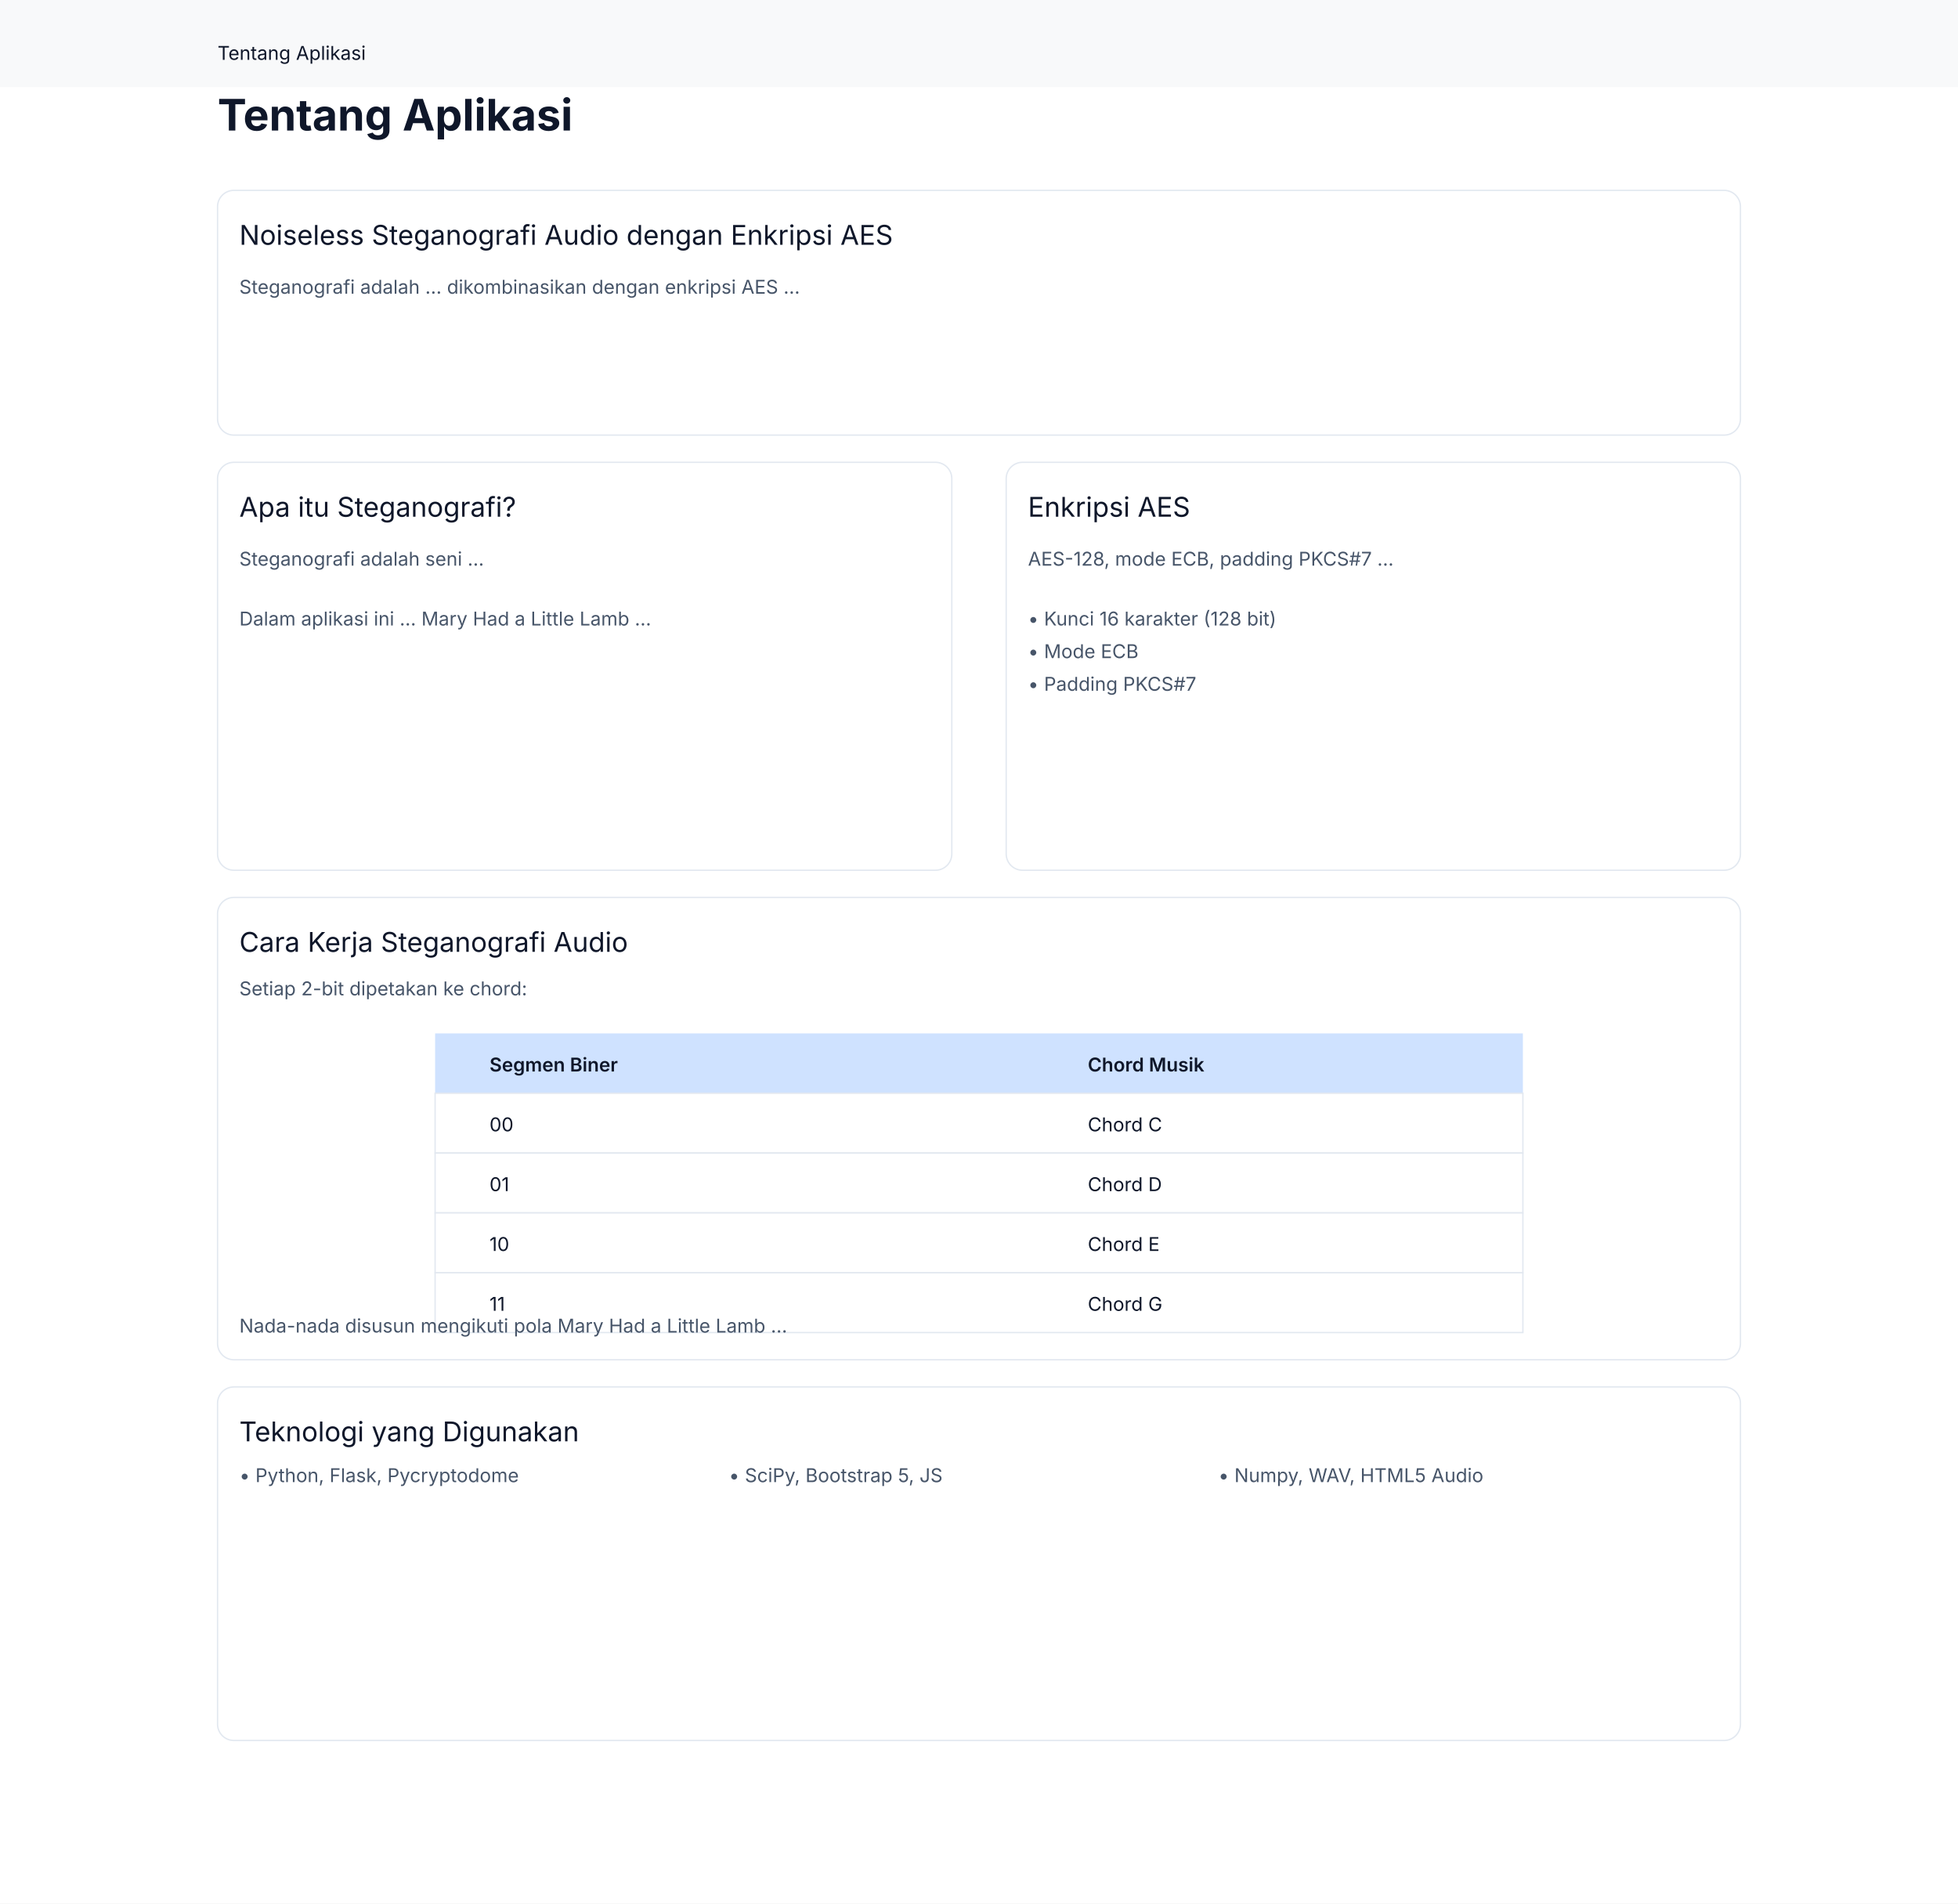
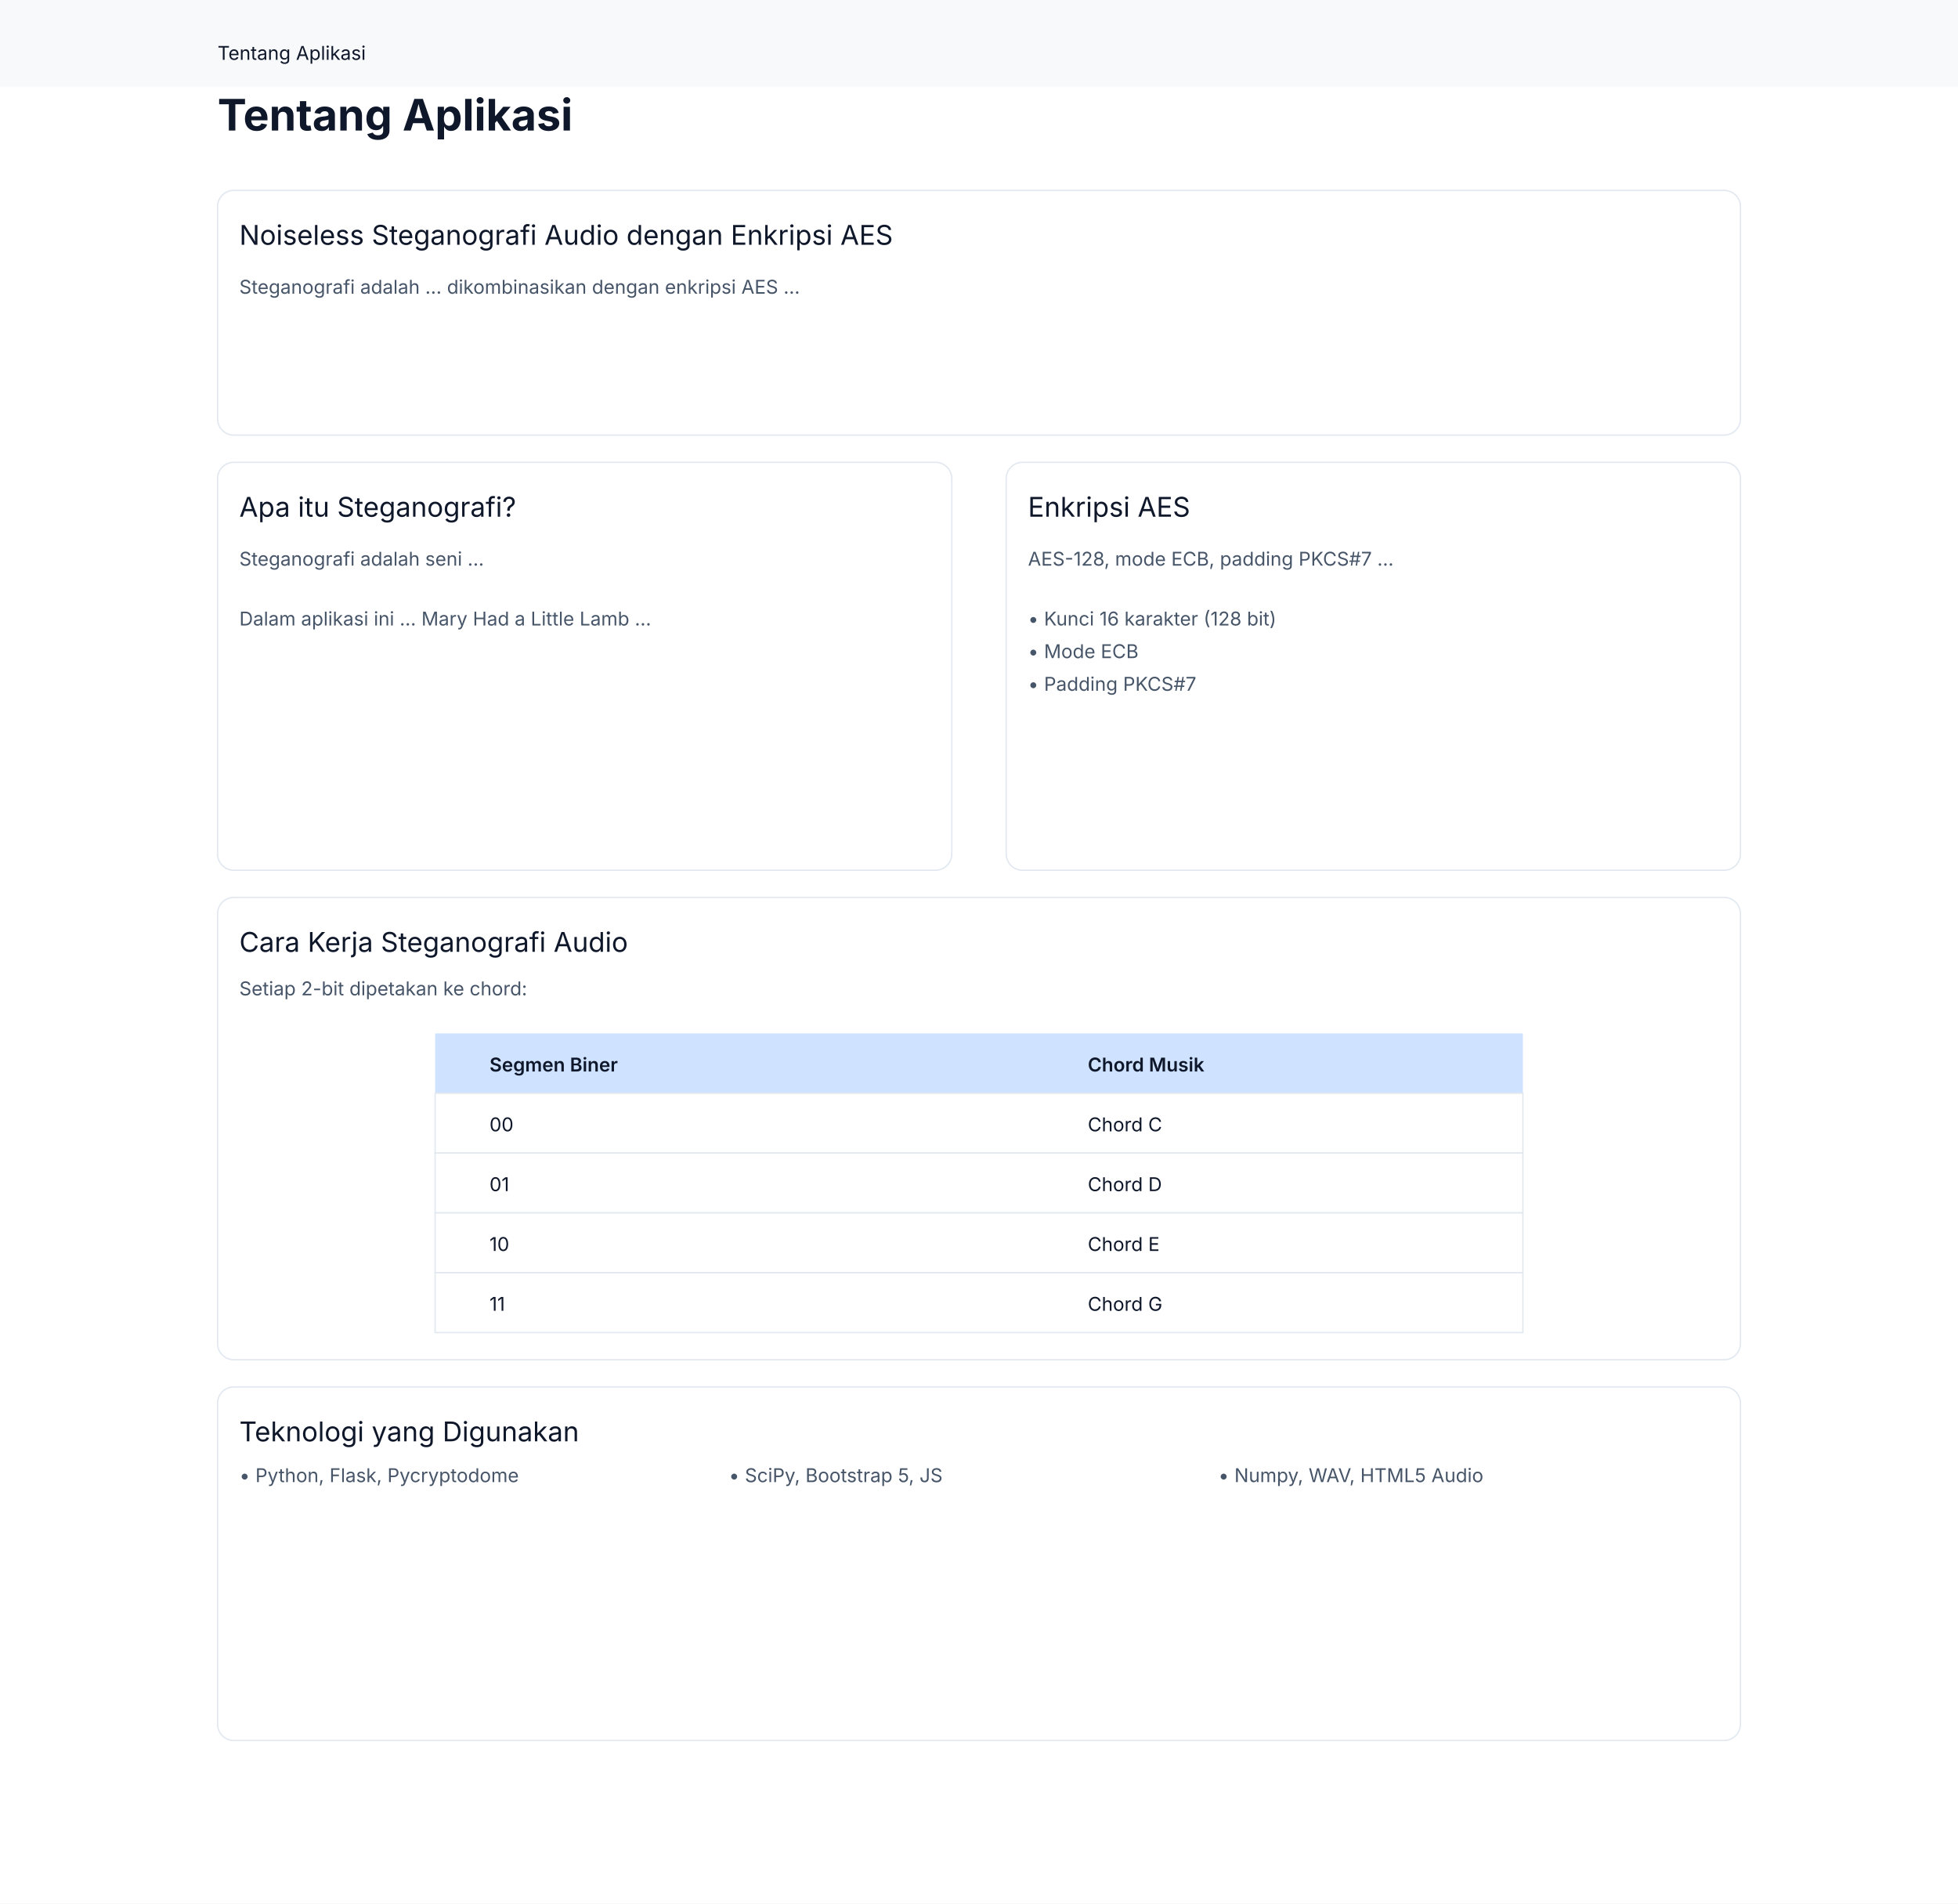
<svg xmlns="http://www.w3.org/2000/svg" width="1440" height="1400" viewBox="0 0 1440 1400">
  <rect width="1440" height="1400" fill="#ffffff" />
  <rect x="0" y="0" width="1440" height="64" fill="#f8f9fa" />
  <text x="160" y="44" font-family="Inter" font-size="14" fill="#0F172A">Tentang Aplikasi</text>
  <g transform="translate(160,96)">
    <text x="0" y="0" font-family="Inter" font-weight="700" font-size="32" fill="#0F172A">Tentang Aplikasi</text>
  </g>
  <g transform="translate(160,140)">
    <rect width="1120" height="180" rx="12" fill="#ffffff" stroke="#E2E8F0" />
    <text x="16" y="40" font-family="Inter" font-size="20" fill="#0F172A">Noiseless Steganografi Audio dengan Enkripsi AES</text>
    <text x="16" y="76" font-family="Inter" font-size="14" fill="#475569">Steganografi adalah ... dikombinasikan dengan enkripsi AES ...</text>
  </g>
  <g transform="translate(160,340)">
    <g>
      <rect width="540" height="300" rx="12" fill="#ffffff" stroke="#E2E8F0" />
      <text x="16" y="40" font-family="Inter" font-size="20" fill="#0F172A">Apa itu Steganografi?</text>
      <text x="16" y="76" font-family="Inter" font-size="14" fill="#475569">Steganografi adalah seni ...</text>
      <text x="16" y="120" font-family="Inter" font-size="14" fill="#475569">Dalam aplikasi ini ... Mary Had a Little Lamb ...</text>
    </g>
    <g transform="translate(580,0)">
      <rect width="540" height="300" rx="12" fill="#ffffff" stroke="#E2E8F0" />
      <text x="16" y="40" font-family="Inter" font-size="20" fill="#0F172A">Enkripsi AES</text>
      <text x="16" y="76" font-family="Inter" font-size="14" fill="#475569">AES-128, mode ECB, padding PKCS#7 ...</text>
      <g transform="translate(16,120)">
        <text x="0" y="0" font-family="Inter" font-size="14" fill="#475569">• Kunci 16 karakter (128 bit)</text>
        <text x="0" y="24" font-family="Inter" font-size="14" fill="#475569">• Mode ECB</text>
        <text x="0" y="48" font-family="Inter" font-size="14" fill="#475569">• Padding PKCS#7</text>
      </g>
    </g>
  </g>
  <g transform="translate(160,660)">
    <rect width="1120" height="340" rx="12" fill="#ffffff" stroke="#E2E8F0" />
    <text x="16" y="40" font-family="Inter" font-size="20" fill="#0F172A">Cara Kerja Steganografi Audio</text>
    <text x="16" y="72" font-family="Inter" font-size="14" fill="#475569">Setiap 2-bit dipetakan ke chord:</text>
    <g transform="translate(160,100)">
      <rect width="800" height="44" fill="#cfe2ff" />
      <text x="40" y="28" font-family="Inter" font-weight="600" font-size="14" fill="#0F172A">Segmen Biner</text>
      <text x="480" y="28" font-family="Inter" font-weight="600" font-size="14" fill="#0F172A">Chord Musik</text>
      <g transform="translate(0,44)">
        <rect width="800" height="44" fill="#ffffff" stroke="#E2E8F0" />
        <text x="40" y="28" font-family="Inter" font-size="14" fill="#0F172A">00</text>
        <text x="480" y="28" font-family="Inter" font-size="14" fill="#0F172A">Chord C</text>
      </g>
      <g transform="translate(0,88)">
        <rect width="800" height="44" fill="#ffffff" stroke="#E2E8F0" />
        <text x="40" y="28" font-family="Inter" font-size="14" fill="#0F172A">01</text>
        <text x="480" y="28" font-family="Inter" font-size="14" fill="#0F172A">Chord D</text>
      </g>
      <g transform="translate(0,132)">
        <rect width="800" height="44" fill="#ffffff" stroke="#E2E8F0" />
        <text x="40" y="28" font-family="Inter" font-size="14" fill="#0F172A">10</text>
        <text x="480" y="28" font-family="Inter" font-size="14" fill="#0F172A">Chord E</text>
      </g>
      <g transform="translate(0,176)">
        <rect width="800" height="44" fill="#ffffff" stroke="#E2E8F0" />
        <text x="40" y="28" font-family="Inter" font-size="14" fill="#0F172A">11</text>
        <text x="480" y="28" font-family="Inter" font-size="14" fill="#0F172A">Chord G</text>
      </g>
    </g>
-     <text x="16" y="320" font-family="Inter" font-size="14" fill="#475569">Nada-nada disusun mengikuti pola Mary Had a Little Lamb ...</text>
  </g>
  <g transform="translate(160,1020)">
    <rect width="1120" height="260" rx="12" fill="#ffffff" stroke="#E2E8F0" />
    <text x="16" y="40" font-family="Inter" font-size="20" fill="#0F172A">Teknologi yang Digunakan</text>
    <g transform="translate(16,70)">
      <text x="0" y="0" font-family="Inter" font-size="14" fill="#475569">• Python, Flask, Pycryptodome</text>
      <text x="360" y="0" font-family="Inter" font-size="14" fill="#475569">• SciPy, Bootstrap 5, JS</text>
      <text x="720" y="0" font-family="Inter" font-size="14" fill="#475569">• Numpy, WAV, HTML5 Audio</text>
    </g>
  </g>
</svg>
